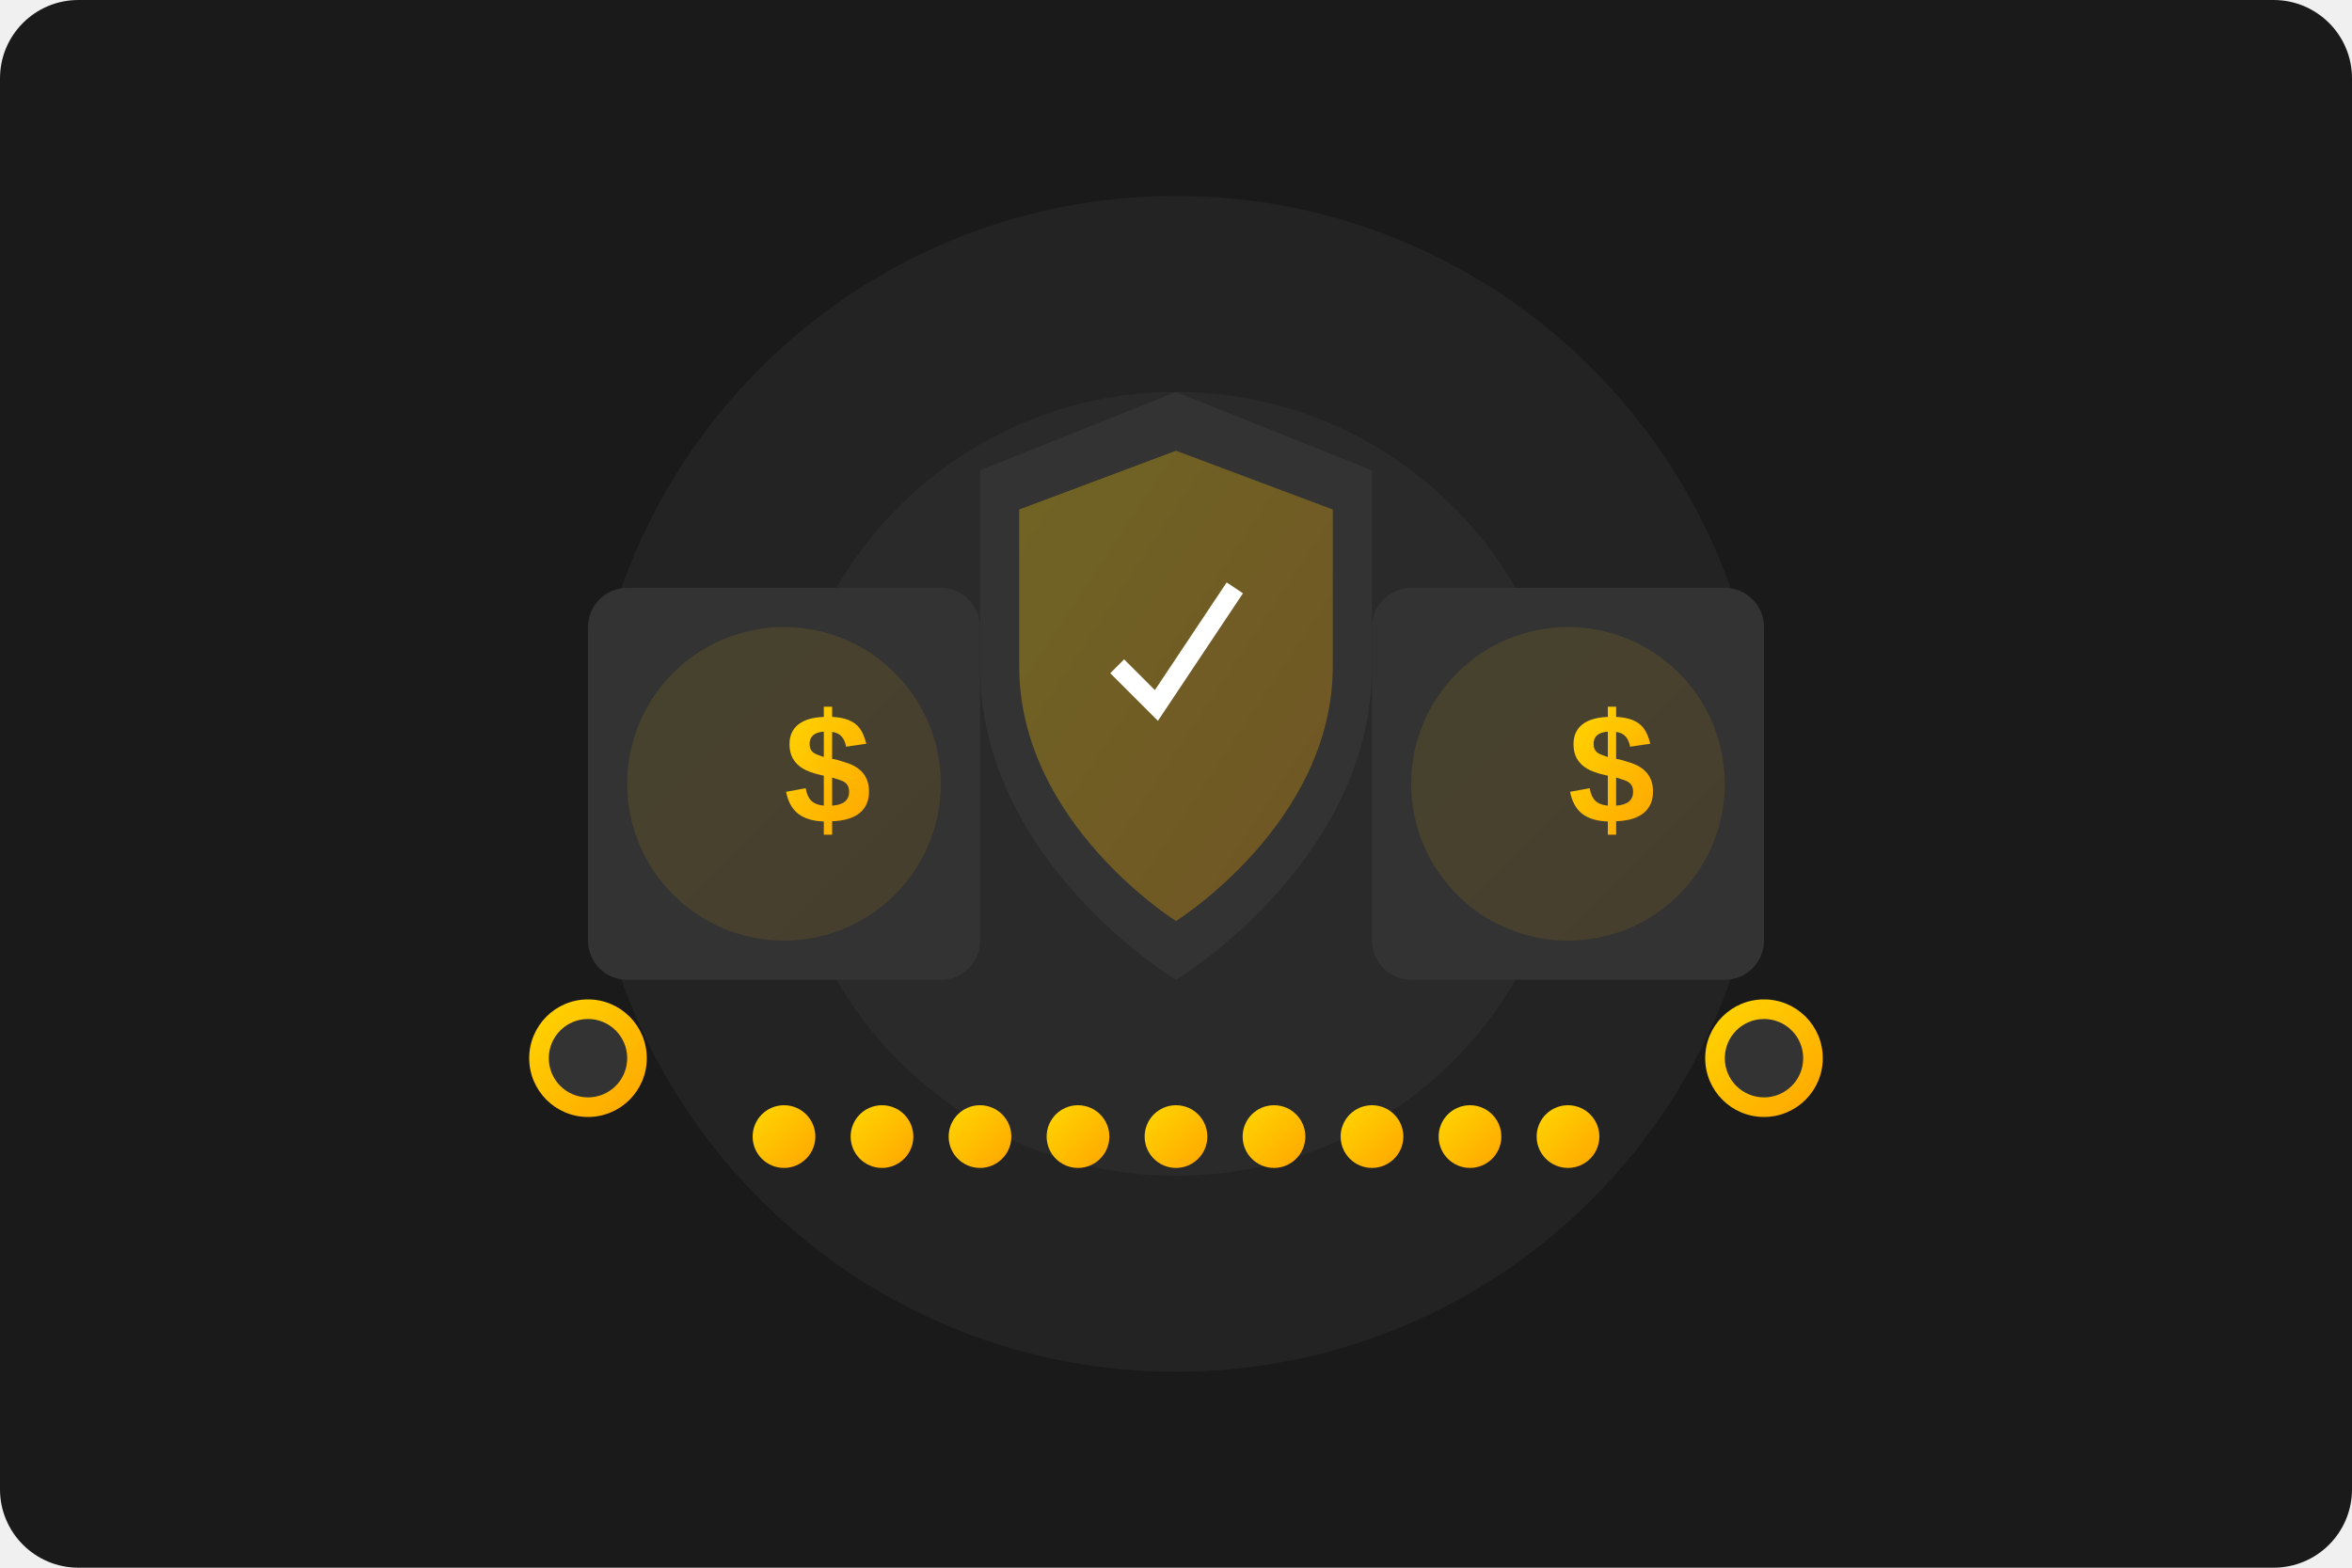
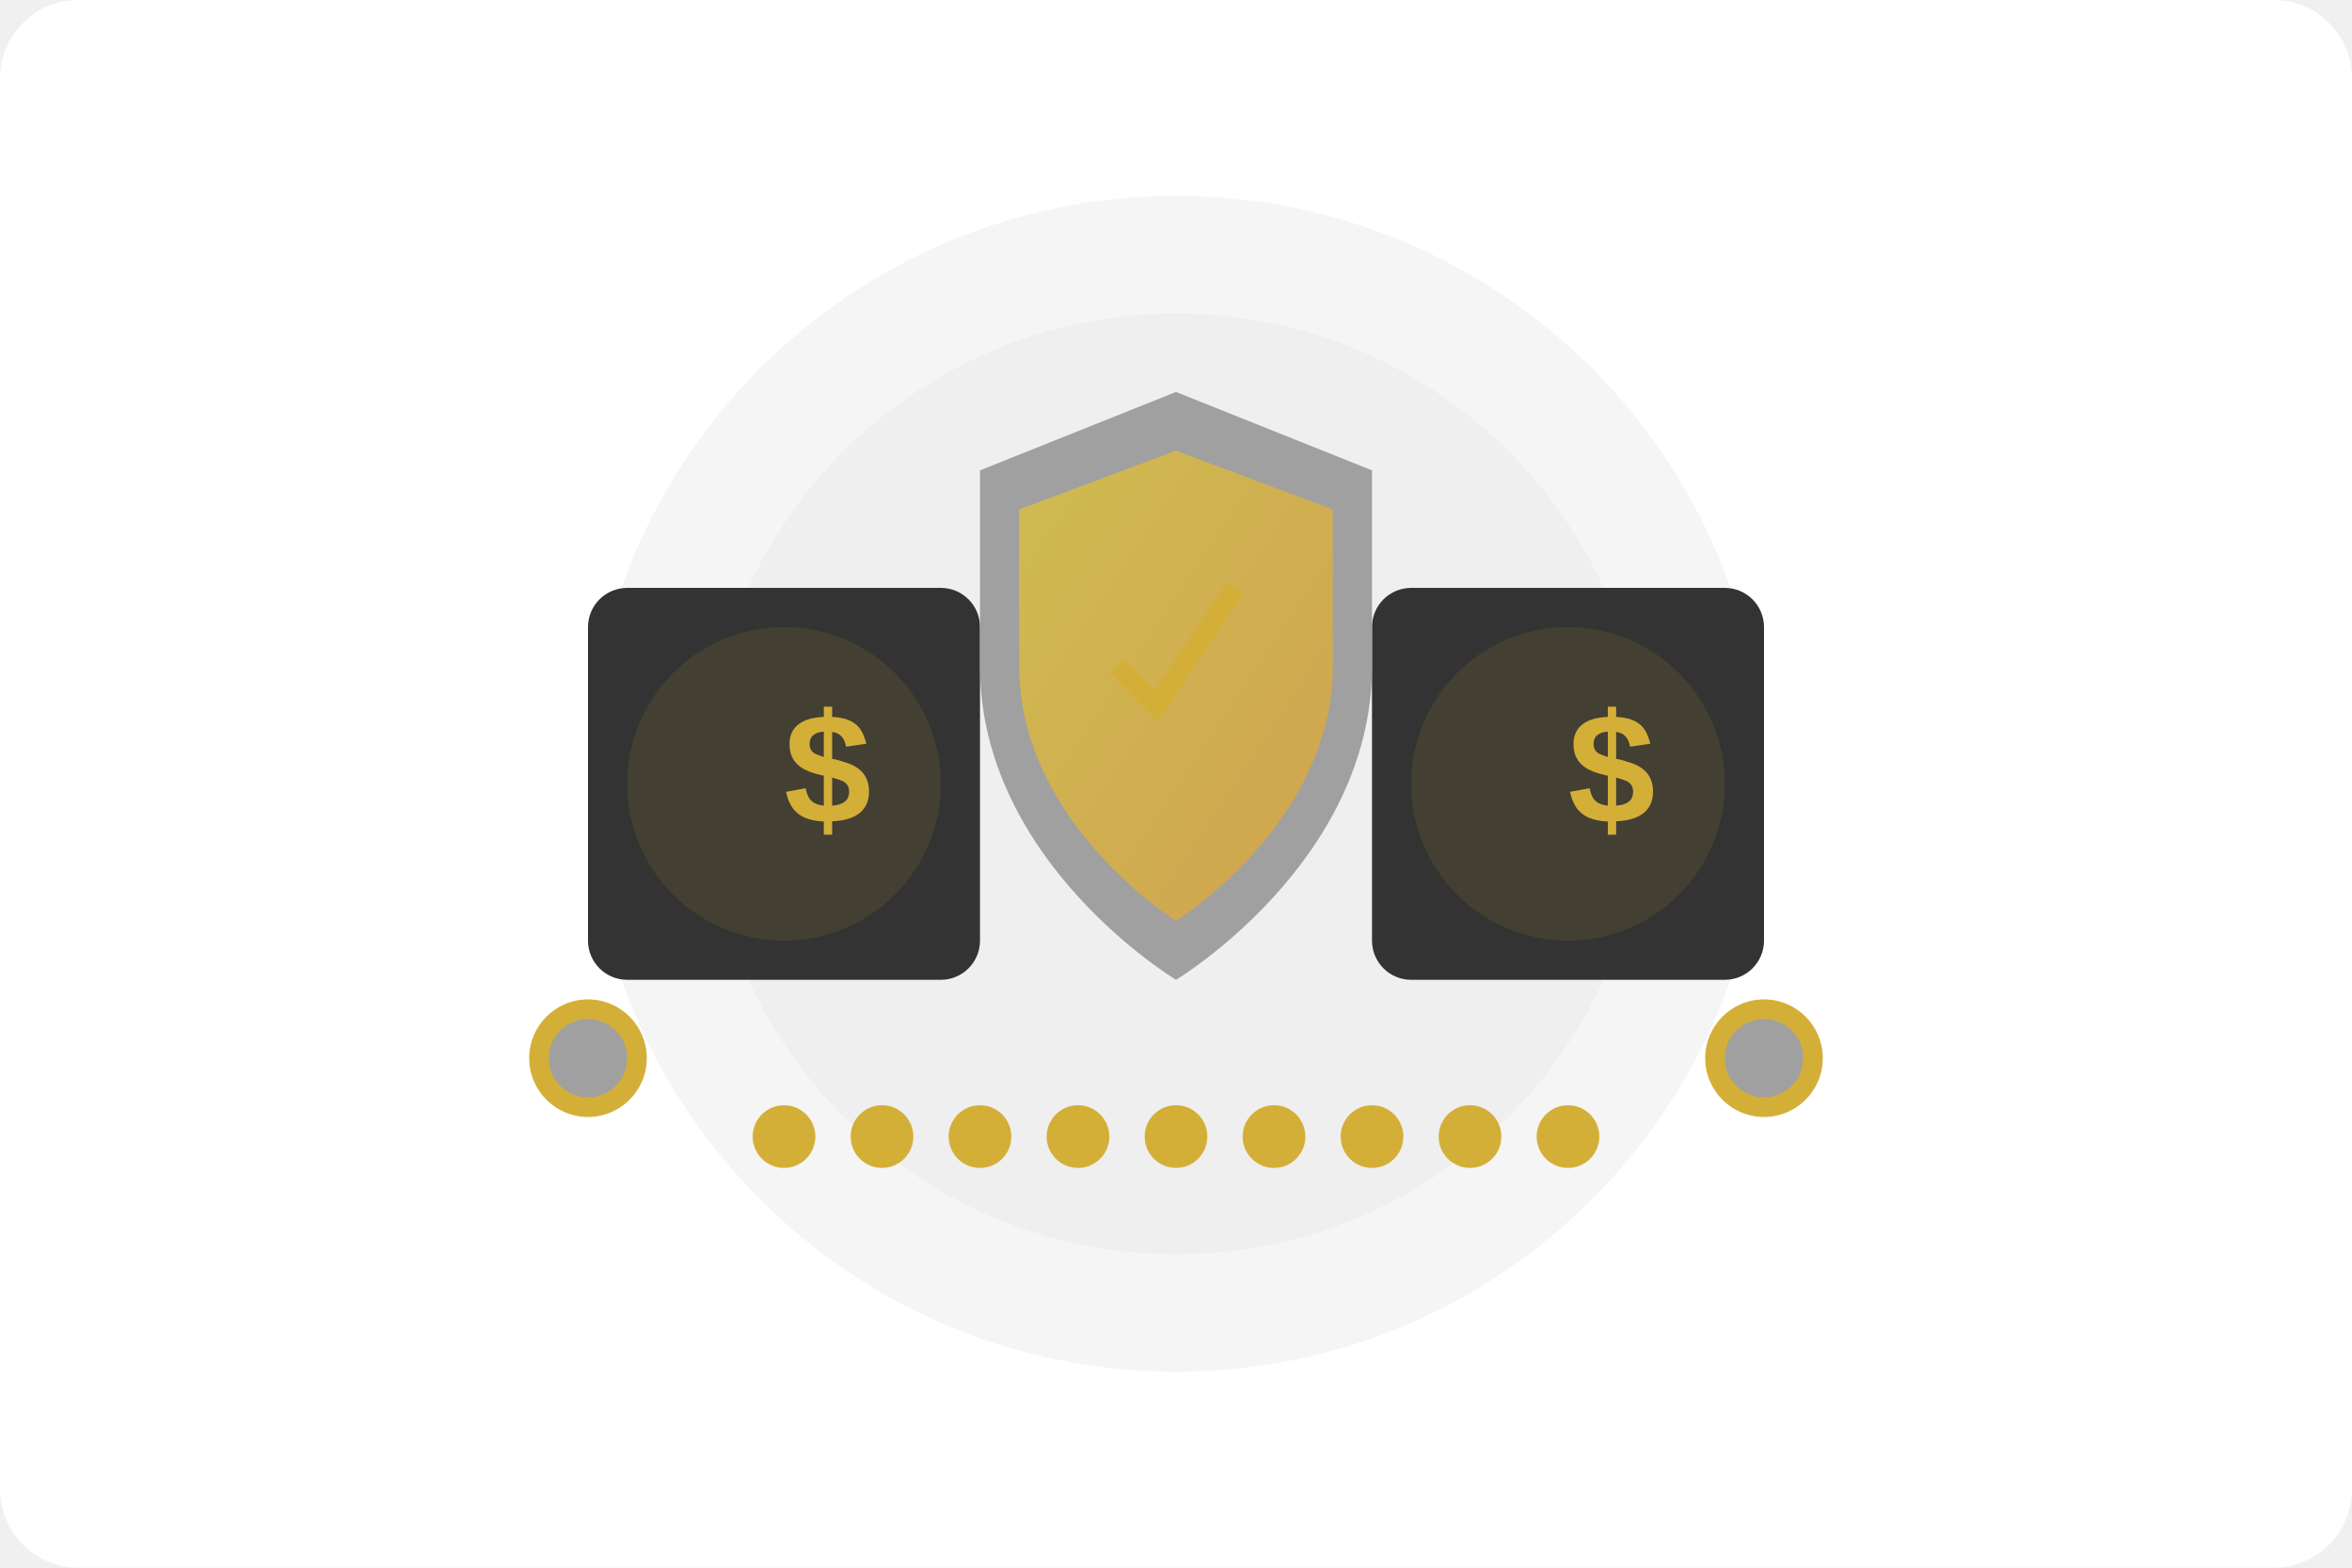
<svg xmlns="http://www.w3.org/2000/svg" width="600" height="400" viewBox="0 0 600 400" fill="none">
-   <rect width="600" height="400" rx="20" fill="#1A1A1A" />
-   <circle cx="300" cy="200" r="150" fill="#232323" />
-   <circle cx="300" cy="200" r="100" fill="#2A2A2A" />
+   <rect width="600" height="400" rx="20" fill="#FFFFFF" />
+   <circle cx="300" cy="200" r="150" fill="#F5F5F5" />
+   <circle cx="300" cy="200" r="120" fill="#EFEFEF" />
  <rect x="150" y="150" width="100" height="100" rx="10" fill="#333333" />
  <rect x="350" y="150" width="100" height="100" rx="10" fill="#333333" />
-   <text x="200" y="210" font-family="Arial" font-size="40" font-weight="bold" fill="url(#goldGradient)">$</text>
-   <text x="400" y="210" font-family="Arial" font-size="40" font-weight="bold" fill="url(#goldGradient)">$</text>
-   <path d="M260 200 L340 200" stroke="url(#goldGradient)" stroke-width="4" />
-   <path d="M330 190 L340 200 L330 210" stroke="url(#goldGradient)" stroke-width="4" fill="none" />
-   <path d="M300 100 L350 120 L350 170 C350 220 300 250 300 250 C300 250 250 220 250 170 L250 120 Z" fill="#333333" />
-   <path d="M300 115 L340 130 L340 170 C340 210 300 235 300 235 C300 235 260 210 260 170 L260 130 Z" fill="url(#goldGradient)" opacity="0.3" />
-   <path d="M285 170 L295 180 L315 150" stroke="#FFF" stroke-width="5" fill="none" />
-   <circle cx="200" cy="290" r="8" fill="url(#goldGradient)" />
-   <circle cx="225" cy="290" r="8" fill="url(#goldGradient)" />
-   <circle cx="250" cy="290" r="8" fill="url(#goldGradient)" />
-   <circle cx="275" cy="290" r="8" fill="url(#goldGradient)" />
-   <circle cx="300" cy="290" r="8" fill="url(#goldGradient)" />
-   <circle cx="325" cy="290" r="8" fill="url(#goldGradient)" />
-   <circle cx="350" cy="290" r="8" fill="url(#goldGradient)" />
-   <circle cx="375" cy="290" r="8" fill="url(#goldGradient)" />
-   <circle cx="400" cy="290" r="8" fill="url(#goldGradient)" />
-   <circle cx="200" cy="200" r="40" fill="url(#goldGradient)" opacity="0.1" />
-   <circle cx="400" cy="200" r="40" fill="url(#goldGradient)" opacity="0.1" />
-   <circle cx="150" cy="270" r="15" fill="url(#goldGradient)" />
-   <circle cx="450" cy="270" r="15" fill="url(#goldGradient)" />
-   <circle cx="150" cy="270" r="10" fill="#333333" />
-   <circle cx="450" cy="270" r="10" fill="#333333" />
+   <text x="200" y="210" font-family="Arial" font-size="40" font-weight="bold" fill="#D4AF37">$</text>
+   <text x="400" y="210" font-family="Arial" font-size="40" font-weight="bold" fill="#D4AF37">$</text>
+   <path d="M260 200 L340 200" stroke="#D4AF37" stroke-width="4" />
+   <path d="M330 190 L340 200 L330 210" stroke="#D4AF37" stroke-width="4" fill="none" />
+   <path d="M300 100 L350 120 L350 170 C350 220 300 250 300 250 C300 250 250 220 250 170 L250 120 Z" fill="#A0A0A0" />
+   <path d="M300 115 L340 130 L340 170 C340 210 300 235 300 235 C300 235 260 210 260 170 L260 130 Z" fill="url(#goldGradient)" opacity="0.5" />
+   <path d="M285 170 L295 180 L315 150" stroke="#D4AF37" stroke-width="5" fill="none" />
+   <circle cx="200" cy="290" r="8" fill="#D4AF37" />
+   <circle cx="225" cy="290" r="8" fill="#D4AF37" />
+   <circle cx="250" cy="290" r="8" fill="#D4AF37" />
+   <circle cx="275" cy="290" r="8" fill="#D4AF37" />
+   <circle cx="300" cy="290" r="8" fill="#D4AF37" />
+   <circle cx="325" cy="290" r="8" fill="#D4AF37" />
+   <circle cx="350" cy="290" r="8" fill="#D4AF37" />
+   <circle cx="375" cy="290" r="8" fill="#D4AF37" />
+   <circle cx="400" cy="290" r="8" fill="#D4AF37" />
+   <circle cx="200" cy="200" r="40" fill="#D4AF37" opacity="0.1" />
+   <circle cx="400" cy="200" r="40" fill="#D4AF37" opacity="0.1" />
+   <circle cx="150" cy="270" r="15" fill="#D4AF37" />
+   <circle cx="450" cy="270" r="15" fill="#D4AF37" />
+   <circle cx="150" cy="270" r="10" fill="#A0A0A0" />
+   <circle cx="450" cy="270" r="10" fill="#A0A0A0" />
  <defs>
    <linearGradient id="goldGradient" x1="0%" y1="0%" x2="100%" y2="100%">
      <stop offset="0%" stop-color="#FFD700" />
      <stop offset="100%" stop-color="#FFA500" />
    </linearGradient>
  </defs>
</svg>
